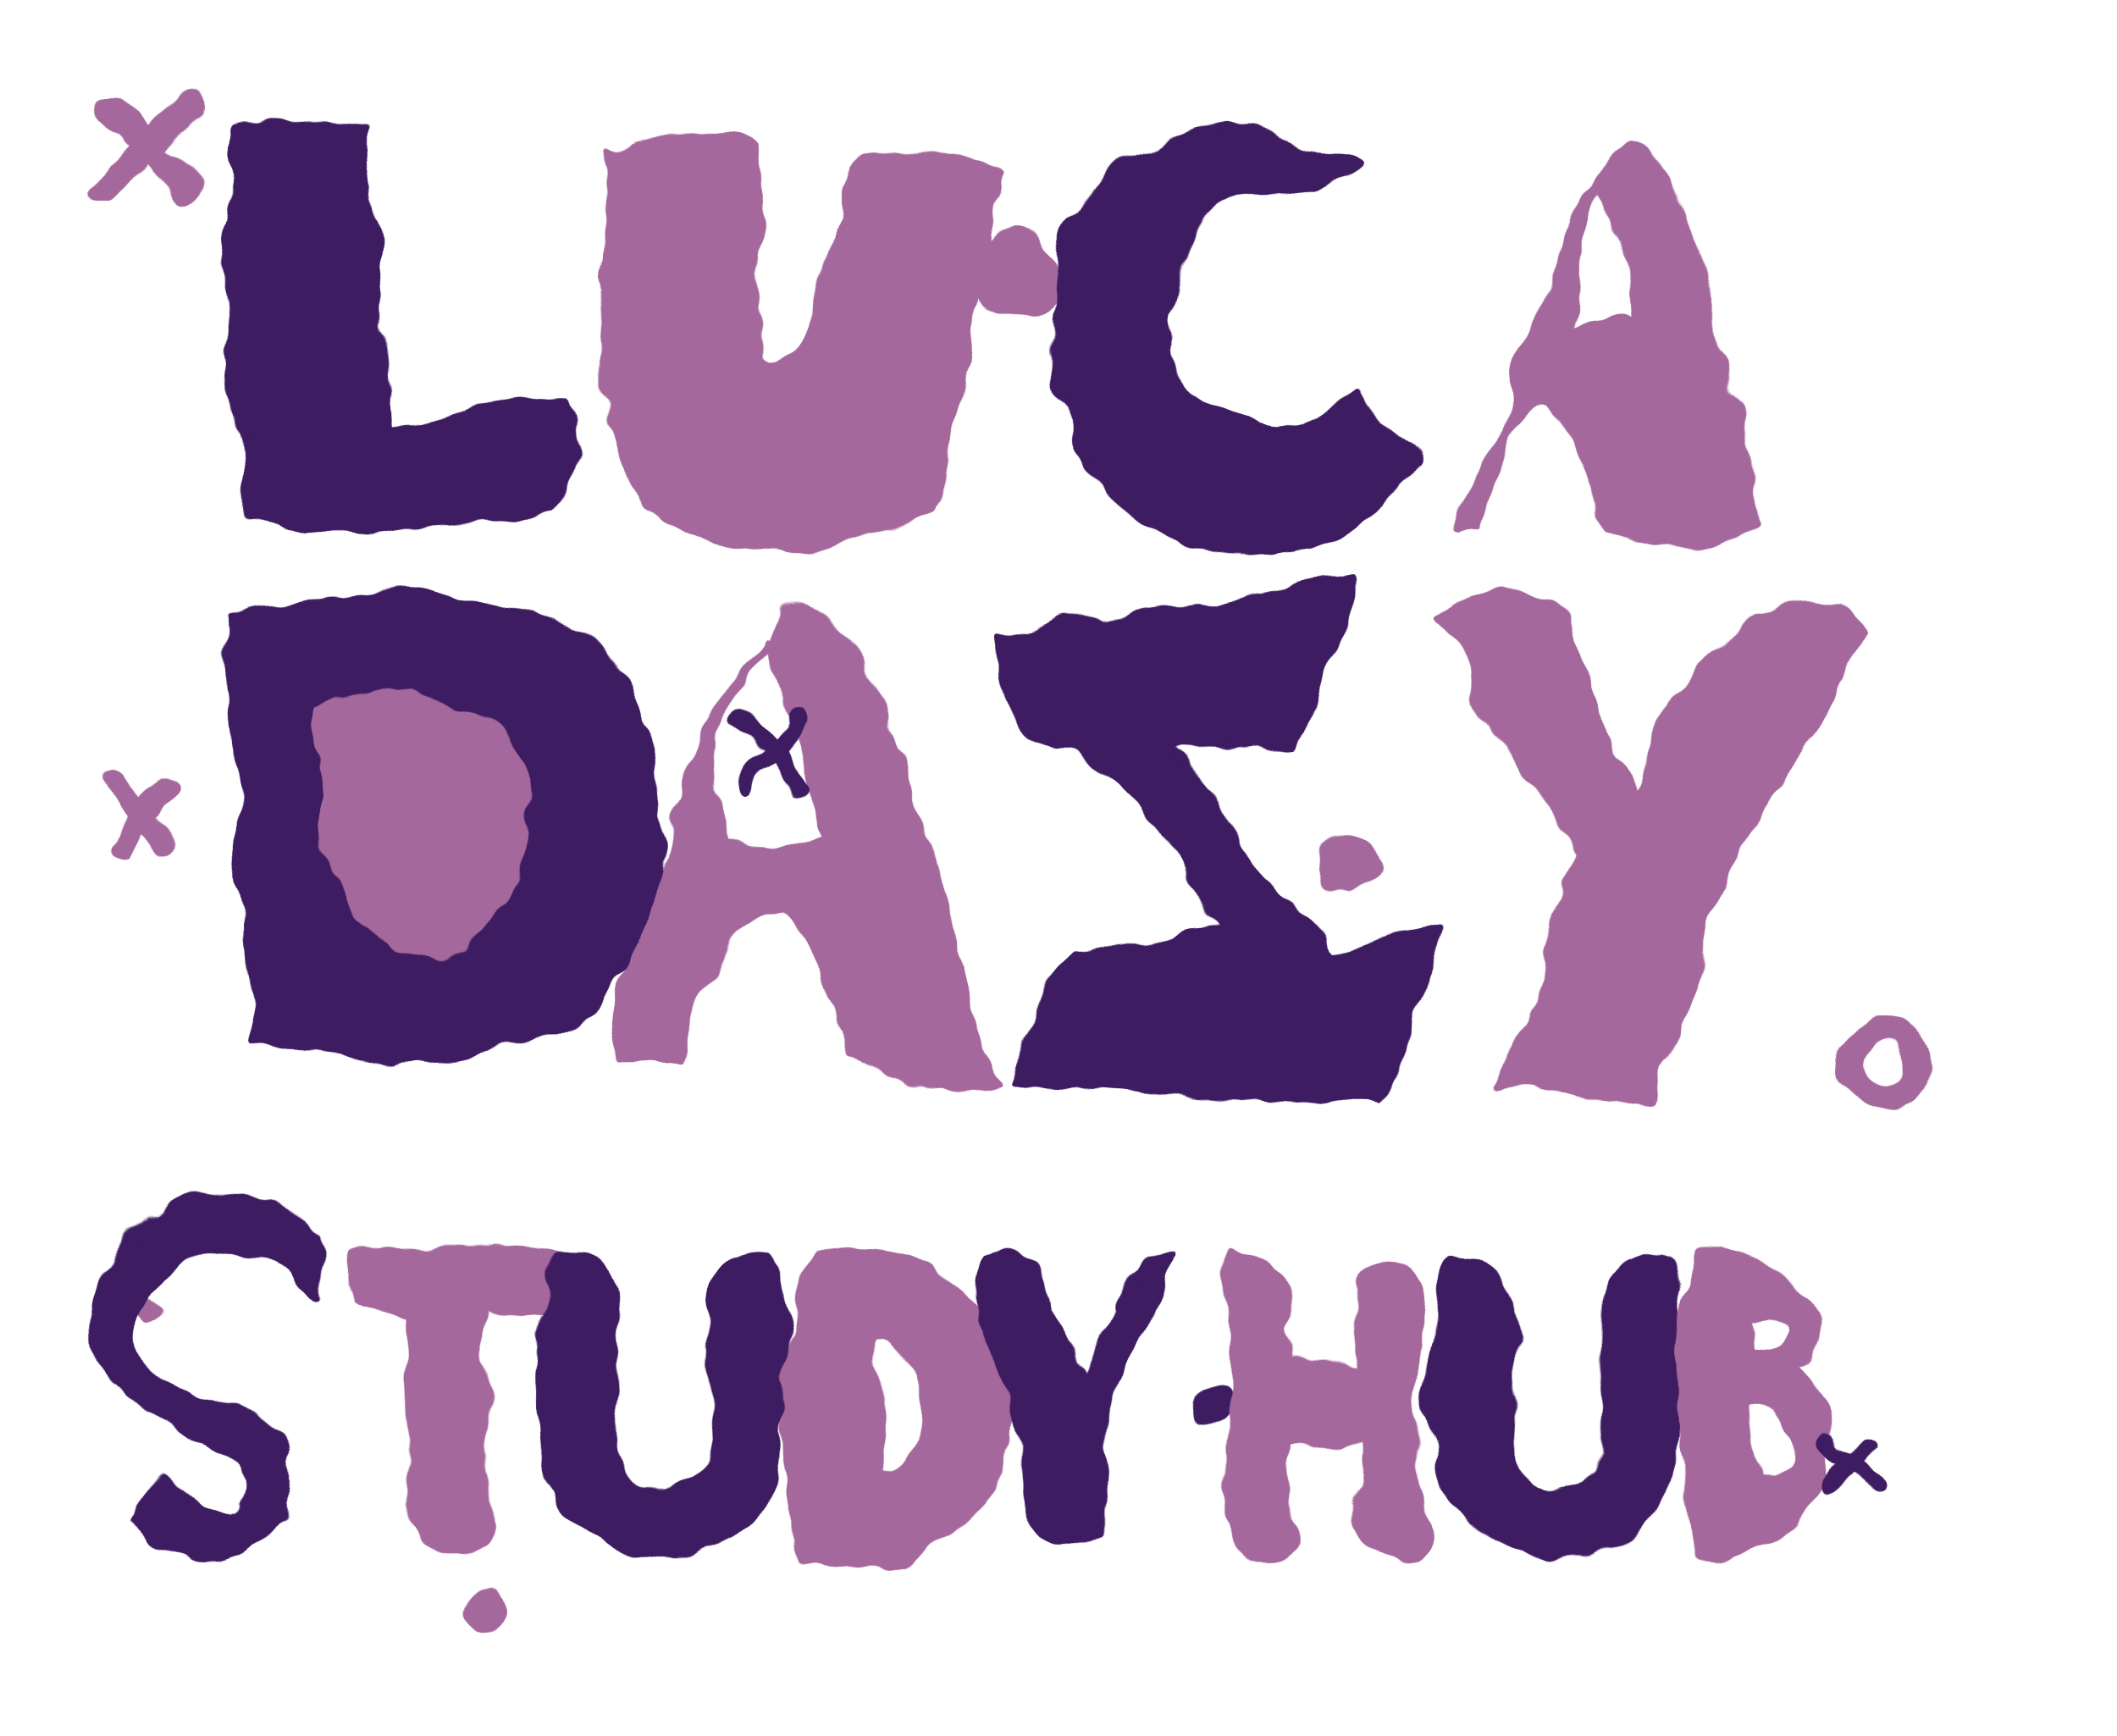
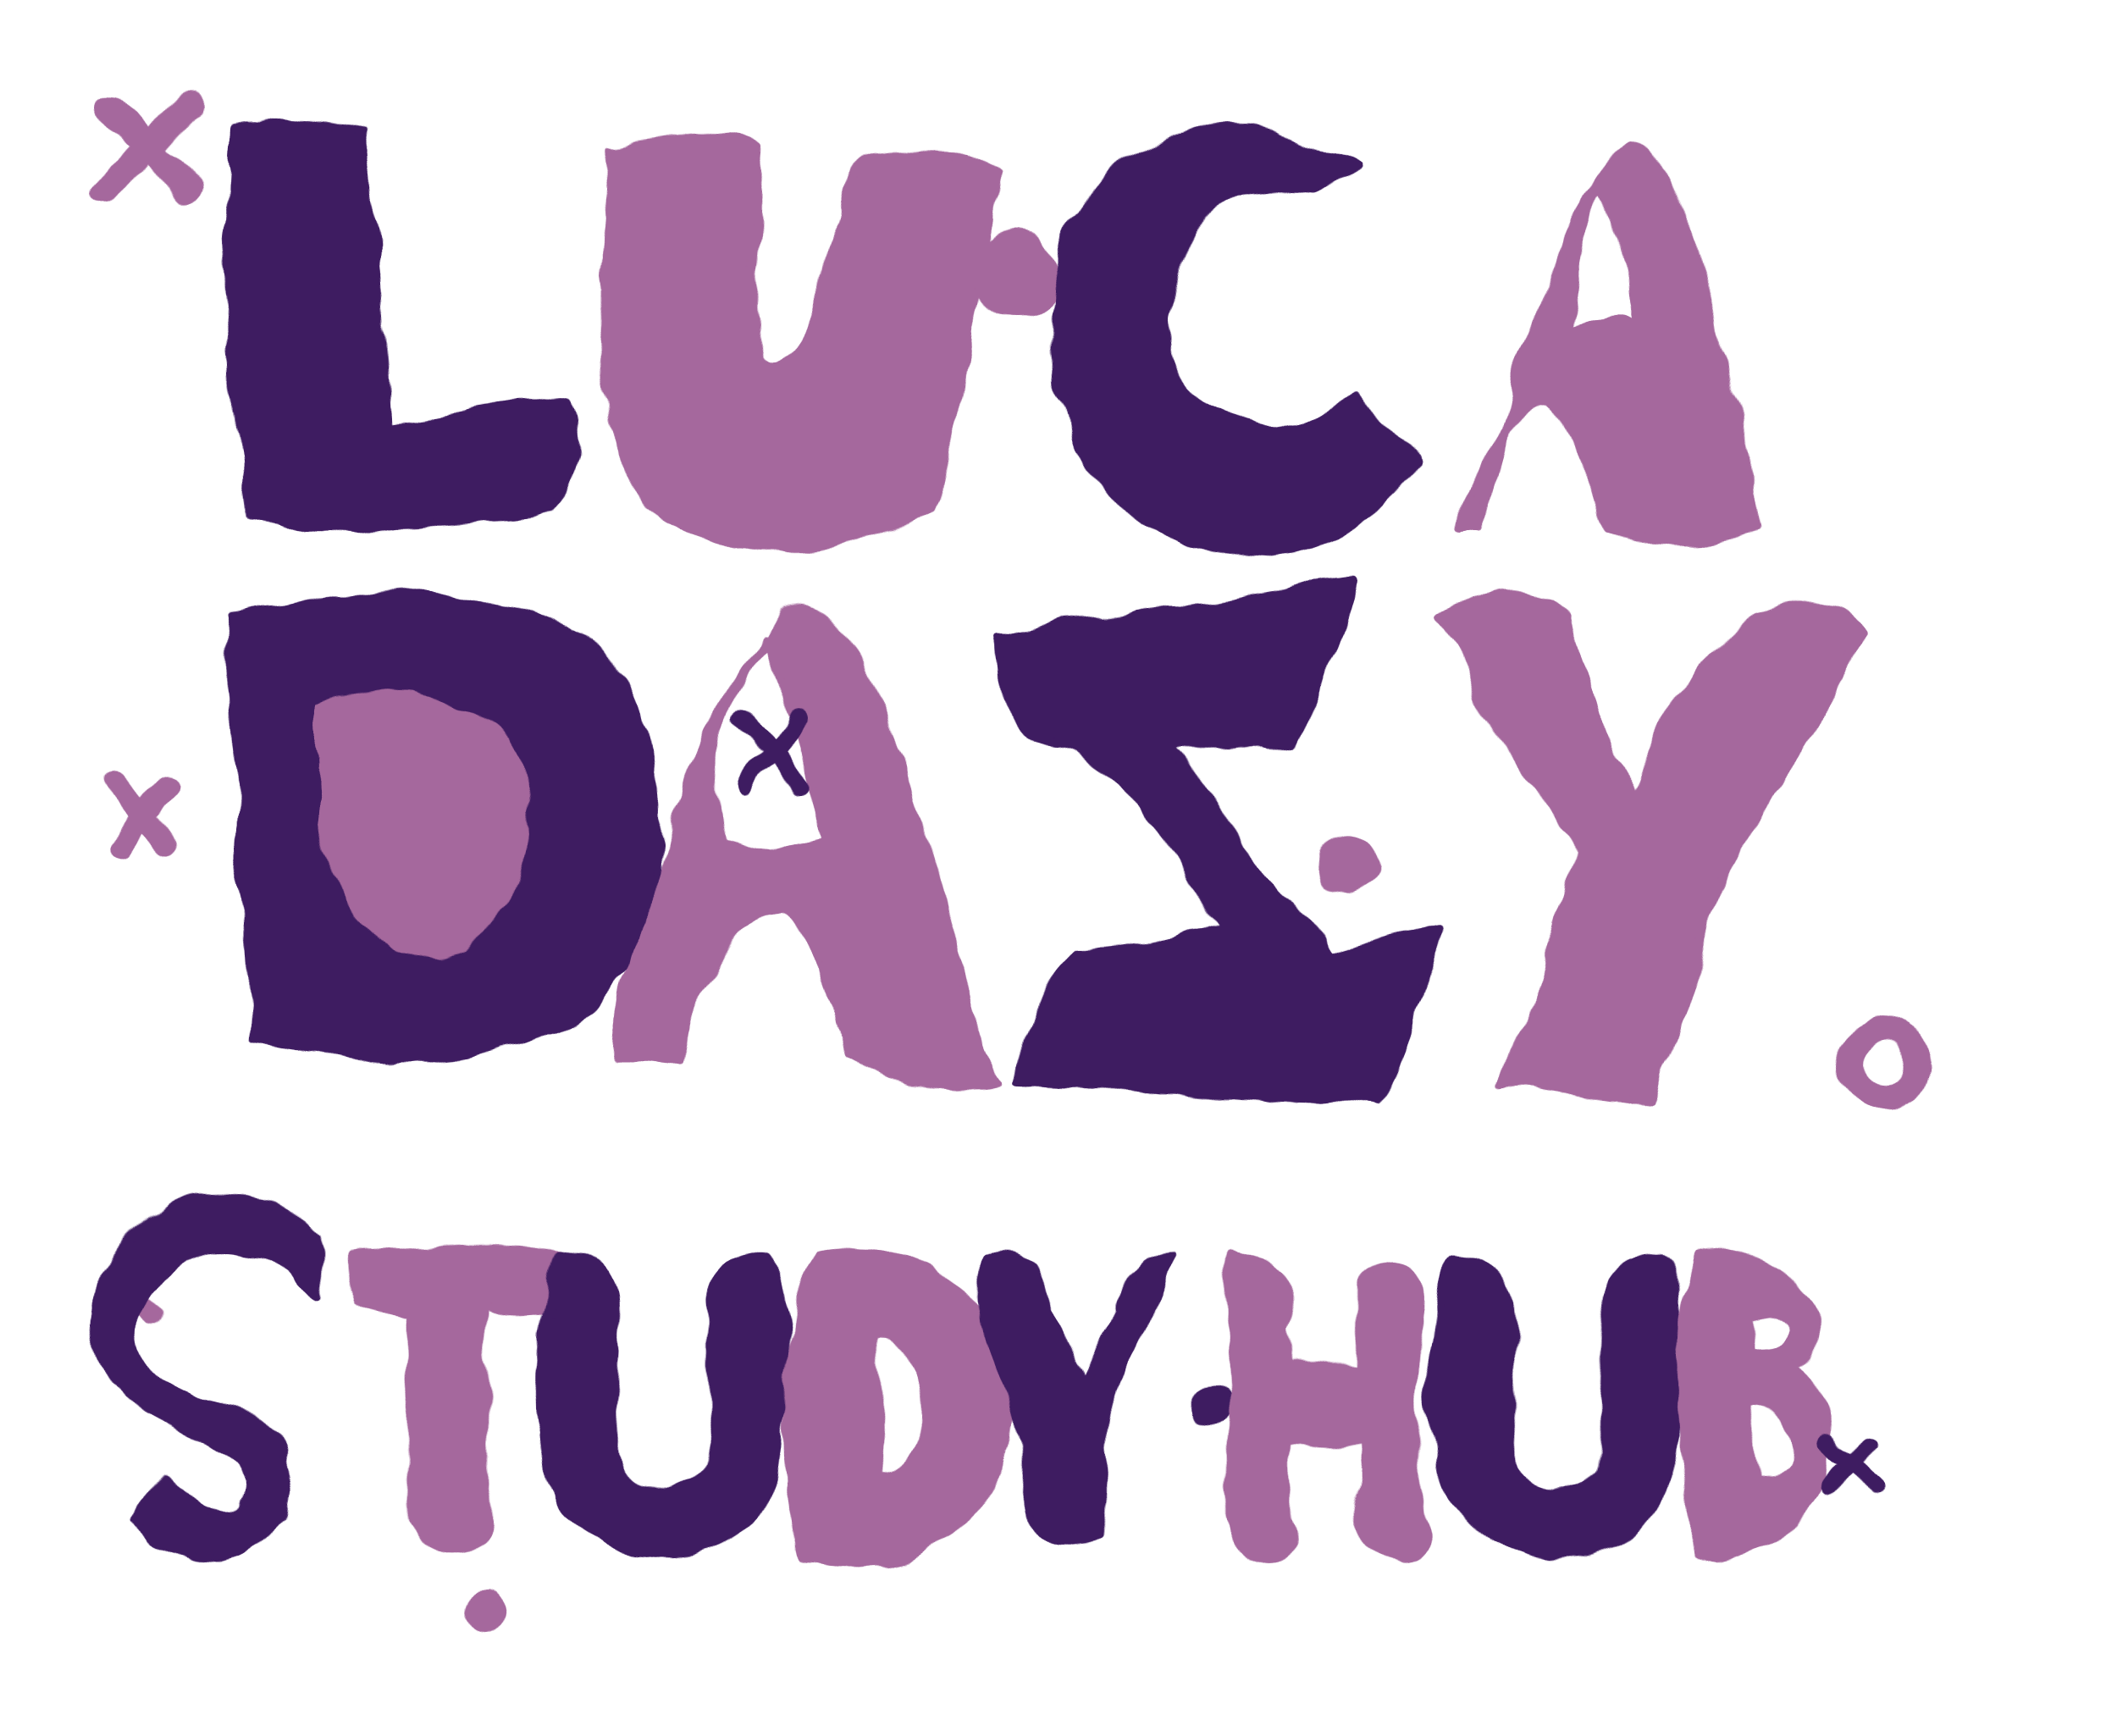
<svg xmlns="http://www.w3.org/2000/svg" viewBox="0 0 500 410" width="500" height="410">
  <defs>
    <filter id="rough-edge" x="-10%" y="-10%" width="120%" height="120%">
      <feTurbulence type="fractalNoise" baseFrequency="0.06" numOctaves="3" result="noise" seed="1" />
-       <feDisplacementMap in="SourceGraphic" in2="noise" scale="7.5" xChannelSelector="R" yChannelSelector="G" />
+       <feDisplacementMap in="SourceGraphic" in2="noise" scale="5.5" xChannelSelector="R" yChannelSelector="G" />
    </filter>
  </defs>
  <g filter="url(#rough-edge)" stroke-linejoin="round" stroke-linecap="round" transform="translate(10, 10)">
    <path d="M15,15 L35,35 M35,15 L15,35" stroke="#a5689d" stroke-width="6" />
    <path d="M45,20 C60,18 70,20 75,22 C78,45 80,65 82,90 C100,88 115,85 125,85 C128,95 125,105 120,110 C95,115 70,115 50,112 C45,80 42,50 45,20 Z" fill="#3e1c61" stroke="#3e1c61" stroke-width="2" />
    <path d="M135,25 C150,22 165,22 170,25 C168,45 165,65 170,75 C175,80 180,75 185,55 C187,45 190,30 195,28 C210,25 220,25 225,30 C220,65 215,95 210,110 C185,125 160,120 145,110 C130,95 132,60 135,25 Z" fill="#a5689d" stroke="#a5689d" stroke-width="2" />
    <circle cx="230" cy="55" r="10" fill="#a5689d" />
    <path d="M310,30 C280,10 250,20 240,55 C235,90 250,115 280,120 C300,125 315,110 325,100 L310,85 C290,100 265,90 265,65 C265,45 280,30 300,35 L310,30 Z" fill="#3e1c61" stroke="#3e1c61" stroke-width="2" />
    <path fill-rule="evenodd" d="M340,115 C350,65 365,30 375,25 C385,25 395,60 405,115 C390,118 380,118 370,115 C365,100 360,85 355,85 C345,85 340,100 335,115 Z M360,68 C367,65 374,65 377,68 C374,50 372,40 367,35 C362,50 360,60 360,68 Z" fill="#a5689d" stroke="#a5689d" stroke-width="2" />
    <path d="M45,135 C70,130 100,130 115,135 C145,145 150,185 140,215 C125,240 90,245 50,235 C48,200 45,160 45,135 Z" fill="#3e1c61" stroke="#3e1c61" stroke-width="2" />
    <path d="M65,155 C85,150 100,155 110,165 C120,185 115,205 100,215 C85,220 70,210 65,185 Z" fill="#a5689d" />
    <path d="M18,175 L30,190 M30,175 L18,190" stroke="#a5689d" stroke-width="5" />
    <path fill-rule="evenodd" d="M135,240 C145,185 165,145 175,135 C185,130 195,145 205,180 C215,210 220,235 225,245 C210,248 200,245 190,240 C185,220 180,205 175,205 C165,205 155,220 150,240 Z M160,190 C170,195 180,190 185,190 C180,165 175,150 170,140 C160,160 155,175 160,190 Z" fill="#a5689d" stroke="#a5689d" stroke-width="2" />
    <path d="M166,160 L179,175 M179,160 L166,175" stroke="#3e1c61" stroke-width="4" />
    <path d="M225,140 C260,135 295,130 310,128 C305,145 300,155 295,165 C280,165 270,168 265,165 C280,185 295,205 305,215 C315,212 325,210 330,210 C325,225 320,245 315,250 C280,250 250,245 230,245 C235,230 240,220 245,215 C260,215 270,210 280,210 C265,190 255,170 240,165 C230,165 225,155 225,140 Z" fill="#3e1c61" stroke="#3e1c61" stroke-width="2" />
    <circle cx="308" cy="195" r="7" fill="#a5689d" />
    <path d="M330,135 C345,130 355,130 360,135 C365,155 370,170 375,180 C385,155 395,145 405,135 C415,130 425,135 430,140 C415,165 405,185 395,200 C390,220 385,235 380,250 C365,250 355,245 345,245 C355,225 360,205 365,190 C350,175 340,155 330,135 Z" fill="#a5689d" stroke="#a5689d" stroke-width="2" />
    <path fill-rule="evenodd" d="M435,230 A11,11 0 1,0 435,252 A11,11 0 1,0 435,230 M435,236 A5,5 0 1,1 435,246 A5,5 0 1,1 435,236 Z" fill="#a5689d" />
    <g transform="translate(8, 36) scale(0.88)">
      <path d="M 10,290 L 22,302 M 22,290 L 10,302" stroke="#a5689d" stroke-width="4" />
      <path d="M 65 295 C 50 280, 30 280, 20 295 C 10 310, 20 320, 35 325 C 55 330, 60 340, 55 355 C 45 370, 25 370, 15 355 L 25 345 C 35 355, 45 355, 45 350 C 50 340, 40 335, 25 330 C 5 320, 0 300, 10 285 C 25 265, 50 265, 65 280 Z" fill="#3e1c61" stroke="#3e1c61" stroke-width="2" />
      <path d="M 75 285 C 100 282, 120 282, 130 285 C 130 295, 130 300, 120 300 C 115 300, 110 298, 110 298 L 110 355 C 110 365, 90 365, 90 355 L 90 300 C 85 300, 80 300, 75 298 Z" fill="#a5689d" stroke="#a5689d" stroke-width="2" />
      <path d="M 130 285 C 140 285, 145 290, 145 300 L 145 340 C 145 350, 170 350, 170 340 L 170 300 C 170 290, 175 285, 185 285 C 195 295, 190 340, 185 350 C 175 370, 140 370, 130 350 C 120 330, 125 295, 130 285 Z" fill="#3e1c61" stroke="#3e1c61" stroke-width="2" />
      <path fill-rule="evenodd" d="M 200 285 C 230 280, 255 300, 250 330 C 245 365, 215 370, 195 365 C 190 340, 190 300, 200 285 Z M 215 305 C 230 300, 235 345, 215 345 Z" fill="#a5689d" stroke="#a5689d" stroke-width="2" />
      <path d="M 245 285 C 255 285, 260 290, 260 300 L 270 320 L 280 300 C 280 290, 290 285, 295 285 C 285 305, 275 330, 275 340 L 275 360 C 265 365, 255 360, 255 350 L 255 335 C 250 320, 240 300, 245 285 Z" fill="#3e1c61" stroke="#3e1c61" stroke-width="2" />
      <circle cx="304" cy="325" r="6" fill="#3e1c61" />
      <path d="M 310 285 C 325 285, 330 295, 325 305 L 325 315 L 345 315 L 345 295 C 345 285, 365 285, 360 300 L 360 355 C 365 370, 345 370, 345 355 L 345 335 L 325 335 L 325 355 C 330 370, 310 370, 310 355 Z" fill="#a5689d" stroke="#a5689d" stroke-width="2" />
      <path d="M 370 285 C 380 285, 385 290, 385 300 L 385 340 C 385 350, 410 350, 410 340 L 410 300 C 410 290, 415 285, 425 285 C 435 295, 430 340, 425 350 C 415 370, 380 370, 370 350 C 360 330, 365 295, 370 285 Z" fill="#3e1c61" stroke="#3e1c61" stroke-width="2" />
      <path fill-rule="evenodd" d="M 435 285 C 465 280, 475 305, 460 315 C 480 325, 470 370, 435 365 C 430 340, 430 300, 435 285 Z M 450 300 C 465 295, 465 315, 450 310 Z M 450 325 C 465 325, 465 350, 450 345 Z" fill="#a5689d" stroke="#a5689d" stroke-width="2" />
      <path d="M 470,335 L 482,347 M 482,335 L 470,347" stroke="#3e1c61" stroke-width="4" />
      <circle cx="110" cy="380" r="5" fill="#a5689d" />
    </g>
  </g>
</svg>
